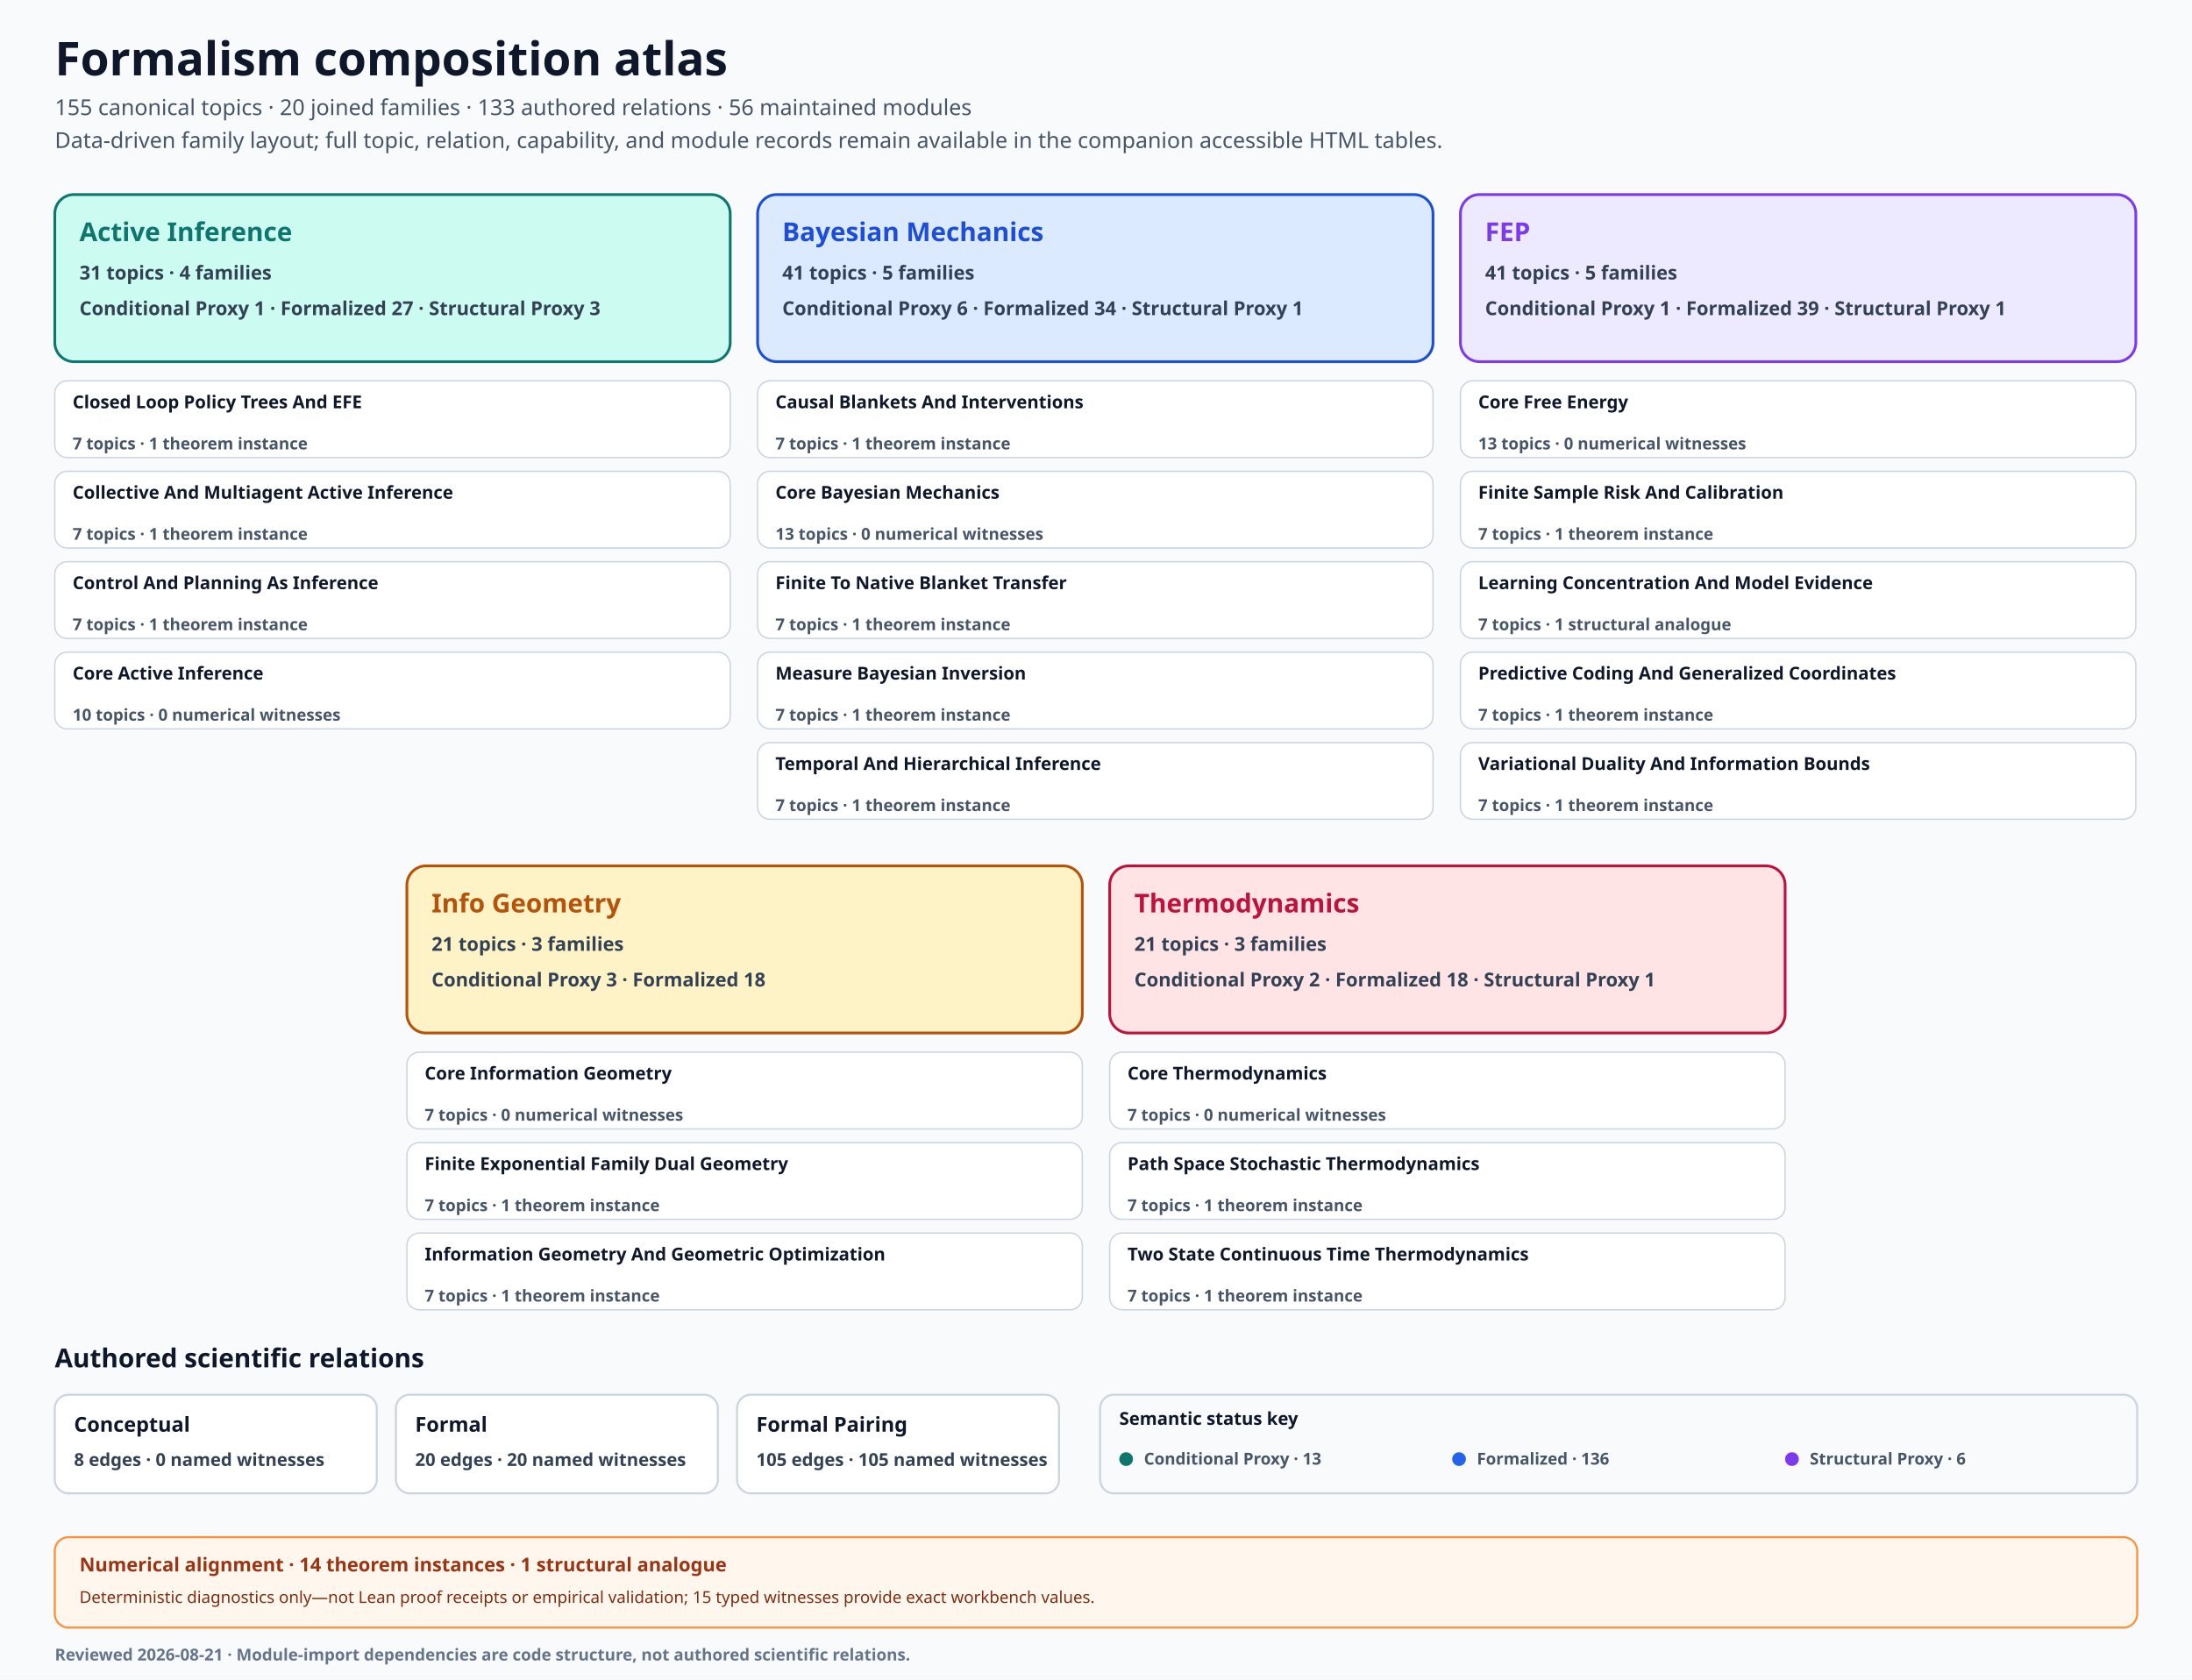
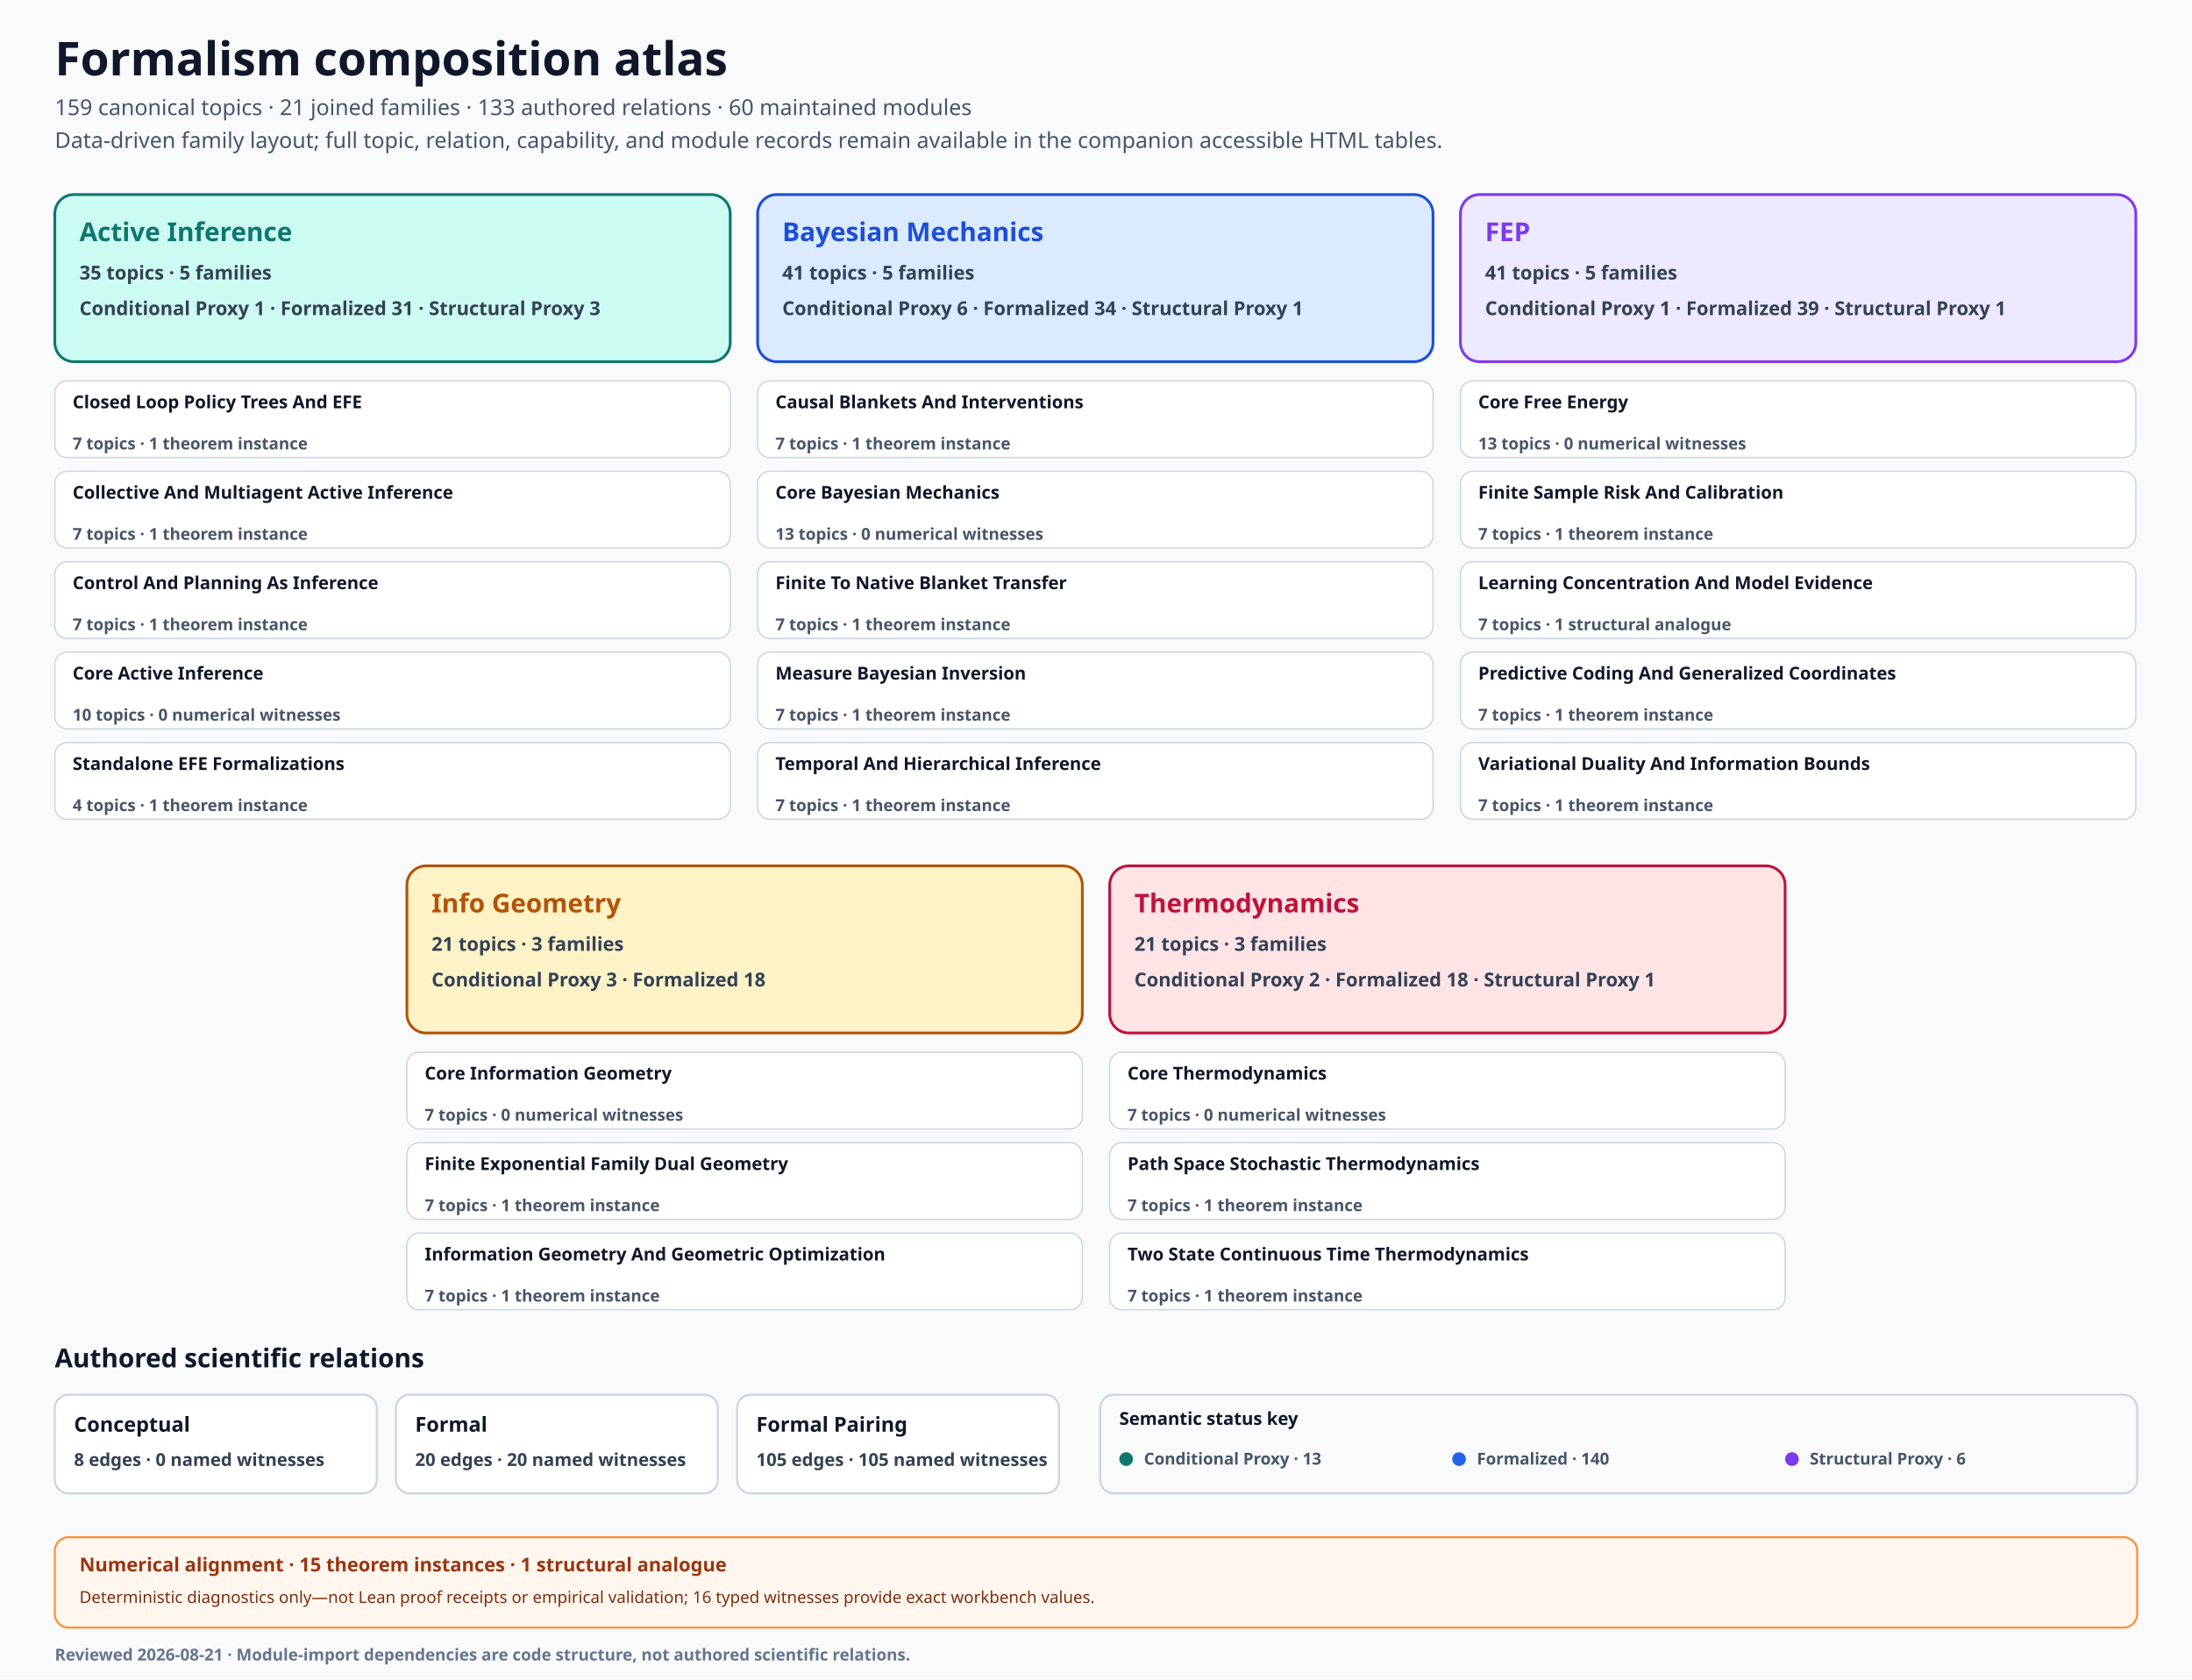
<svg xmlns="http://www.w3.org/2000/svg" width="1600" height="1226" viewBox="0 0 1600 1226" role="img" aria-labelledby="atlas-title atlas-description">
  <style>
            .background{fill:#f8fafc}.title{fill:#0f172a;font:800 34px system-ui,sans-serif}
            .subtitle{fill:#475569;font:500 16px system-ui,sans-serif}.area-card{fill:#fff;stroke-width:2}
            .area-name{font:800 19px system-ui,sans-serif}.area-count{fill:#334155;font:650 14px system-ui,sans-serif}
            .family-card{fill:#fff;stroke:#cbd5e1;stroke-width:1}.family-name{fill:#0f172a;font:700 13px system-ui,sans-serif}
            .family-count{fill:#475569;font:550 12px system-ui,sans-serif}.section{fill:#0f172a;font:800 19px system-ui,sans-serif}
            .relation-card{fill:#fff;stroke:#cbd5e1;stroke-width:1.5}.relation-kind{fill:#0f172a;font:800 15px system-ui,sans-serif}
            .relation-count{fill:#334155;font:600 13px system-ui,sans-serif}.boundary{fill:#fff7ed;stroke:#fb923c;stroke-width:1.5}
            .boundary-title{fill:#9a3412;font:800 14px system-ui,sans-serif}.boundary-text{fill:#7c2d12;font:500 12px system-ui,sans-serif}
            .status-key{fill:#f8fafc;stroke:#cbd5e1;stroke-width:1.5}.status-key-title{fill:#0f172a;font:800 13px system-ui,sans-serif}
            .status-label{fill:#475569;font:650 12px system-ui,sans-serif}.footer{fill:#64748b;font:550 12px system-ui,sans-serif}
        </style>
  <rect class="background" width="1600" height="1226" />
  <text class="title" x="40" y="55">Formalism composition atlas</text>
-   <text class="subtitle" x="40" y="84">155 canonical topics · 20 joined families · 133 authored relations · 56 maintained modules</text>
+   <text class="subtitle" x="40" y="84">159 canonical topics · 21 joined families · 133 authored relations · 60 maintained modules</text>
  <text class="subtitle" x="40" y="108">Data-driven family layout; full topic, relation, capability, and module records remain available in the companion accessible HTML tables.</text>
-   <g data-area-summary="ActiveInference" role="group" aria-label="ActiveInference, 31 topics">
+   <g data-area-summary="ActiveInference" role="group" aria-label="ActiveInference, 35 topics">
    <rect class="area-card" x="40" y="142" width="493" height="122" rx="14" style="stroke:#0f766e;fill:#ccfbf1" />
    <text class="area-name" x="58" y="176" style="fill:#0f766e">Active Inference</text>
-     <text class="area-count" x="58" y="204">31 topics · 4 families</text>
-     <text class="area-count" x="58.0" y="230.0">Conditional Proxy 1 · Formalized 27 · Structural Proxy 3</text>
+     <text class="area-count" x="58" y="204">35 topics · 5 families</text>
+     <text class="area-count" x="58.0" y="230.0">Conditional Proxy 1 · Formalized 31 · Structural Proxy 3</text>
  </g>
  <g data-family-summary="closed-loop-policy-trees-and-efe" role="group" data-formal-alignments="theorem_instance:1" aria-label="closed-loop-policy-trees-and-efe, 7 topics">
    <rect class="family-card" x="40" y="278" width="493" height="56" rx="9" />
    <text class="family-name" x="53.0" y="298.0">Closed Loop Policy Trees And EFE</text>
    <text class="family-count" x="53" y="328">7 topics · 1 theorem instance</text>
  </g>
  <g data-family-summary="collective-and-multiagent-active-inference" role="group" data-formal-alignments="theorem_instance:1" aria-label="collective-and-multiagent-active-inference, 7 topics">
    <rect class="family-card" x="40" y="344" width="493" height="56" rx="9" />
    <text class="family-name" x="53.0" y="364.0">Collective And Multiagent Active Inference</text>
    <text class="family-count" x="53" y="394">7 topics · 1 theorem instance</text>
  </g>
  <g data-family-summary="control-and-planning-as-inference" role="group" data-formal-alignments="theorem_instance:1" aria-label="control-and-planning-as-inference, 7 topics">
    <rect class="family-card" x="40" y="410" width="493" height="56" rx="9" />
    <text class="family-name" x="53.0" y="430.0">Control And Planning As Inference</text>
    <text class="family-count" x="53" y="460">7 topics · 1 theorem instance</text>
  </g>
  <g data-family-summary="core-active-inference" role="group" data-formal-alignments="none" aria-label="core-active-inference, 10 topics">
    <rect class="family-card" x="40" y="476" width="493" height="56" rx="9" />
    <text class="family-name" x="53.0" y="496.0">Core Active Inference</text>
    <text class="family-count" x="53" y="526">10 topics · 0 numerical witnesses</text>
+   </g>
+   <g data-family-summary="standalone-efe-formalizations" role="group" data-formal-alignments="theorem_instance:1" aria-label="standalone-efe-formalizations, 4 topics">
+     <rect class="family-card" x="40" y="542" width="493" height="56" rx="9" />
+     <text class="family-name" x="53.0" y="562.0">Standalone EFE Formalizations</text>
+     <text class="family-count" x="53" y="592">4 topics · 1 theorem instance</text>
  </g>
  <g data-area-summary="BayesianMechanics" role="group" aria-label="BayesianMechanics, 41 topics">
    <rect class="area-card" x="553" y="142" width="493" height="122" rx="14" style="stroke:#1d4ed8;fill:#dbeafe" />
    <text class="area-name" x="571" y="176" style="fill:#1d4ed8">Bayesian Mechanics</text>
    <text class="area-count" x="571" y="204">41 topics · 5 families</text>
    <text class="area-count" x="571.0" y="230.0">Conditional Proxy 6 · Formalized 34 · Structural Proxy 1</text>
  </g>
  <g data-family-summary="causal-blankets-and-interventions" role="group" data-formal-alignments="theorem_instance:1" aria-label="causal-blankets-and-interventions, 7 topics">
    <rect class="family-card" x="553" y="278" width="493" height="56" rx="9" />
    <text class="family-name" x="566.0" y="298.0">Causal Blankets And Interventions</text>
    <text class="family-count" x="566" y="328">7 topics · 1 theorem instance</text>
  </g>
  <g data-family-summary="core-bayesian-mechanics" role="group" data-formal-alignments="none" aria-label="core-bayesian-mechanics, 13 topics">
    <rect class="family-card" x="553" y="344" width="493" height="56" rx="9" />
    <text class="family-name" x="566.0" y="364.0">Core Bayesian Mechanics</text>
    <text class="family-count" x="566" y="394">13 topics · 0 numerical witnesses</text>
  </g>
  <g data-family-summary="finite-to-native-blanket-transfer" role="group" data-formal-alignments="theorem_instance:1" aria-label="finite-to-native-blanket-transfer, 7 topics">
    <rect class="family-card" x="553" y="410" width="493" height="56" rx="9" />
    <text class="family-name" x="566.0" y="430.0">Finite To Native Blanket Transfer</text>
    <text class="family-count" x="566" y="460">7 topics · 1 theorem instance</text>
  </g>
  <g data-family-summary="measure-bayesian-inversion" role="group" data-formal-alignments="theorem_instance:1" aria-label="measure-bayesian-inversion, 7 topics">
    <rect class="family-card" x="553" y="476" width="493" height="56" rx="9" />
    <text class="family-name" x="566.0" y="496.0">Measure Bayesian Inversion</text>
    <text class="family-count" x="566" y="526">7 topics · 1 theorem instance</text>
  </g>
  <g data-family-summary="temporal-and-hierarchical-inference" role="group" data-formal-alignments="theorem_instance:1" aria-label="temporal-and-hierarchical-inference, 7 topics">
    <rect class="family-card" x="553" y="542" width="493" height="56" rx="9" />
    <text class="family-name" x="566.0" y="562.0">Temporal And Hierarchical Inference</text>
    <text class="family-count" x="566" y="592">7 topics · 1 theorem instance</text>
  </g>
  <g data-area-summary="FEP" role="group" aria-label="FEP, 41 topics">
    <rect class="area-card" x="1066" y="142" width="493" height="122" rx="14" style="stroke:#7c3aed;fill:#ede9fe" />
    <text class="area-name" x="1084" y="176" style="fill:#7c3aed">FEP</text>
    <text class="area-count" x="1084" y="204">41 topics · 5 families</text>
    <text class="area-count" x="1084.0" y="230.0">Conditional Proxy 1 · Formalized 39 · Structural Proxy 1</text>
  </g>
  <g data-family-summary="core-free-energy" role="group" data-formal-alignments="none" aria-label="core-free-energy, 13 topics">
    <rect class="family-card" x="1066" y="278" width="493" height="56" rx="9" />
    <text class="family-name" x="1079.0" y="298.0">Core Free Energy</text>
    <text class="family-count" x="1079" y="328">13 topics · 0 numerical witnesses</text>
  </g>
  <g data-family-summary="finite-sample-risk-and-calibration" role="group" data-formal-alignments="theorem_instance:1" aria-label="finite-sample-risk-and-calibration, 7 topics">
    <rect class="family-card" x="1066" y="344" width="493" height="56" rx="9" />
    <text class="family-name" x="1079.0" y="364.0">Finite Sample Risk And Calibration</text>
    <text class="family-count" x="1079" y="394">7 topics · 1 theorem instance</text>
  </g>
  <g data-family-summary="learning-concentration-and-model-evidence" role="group" data-formal-alignments="structural_analogue:1" aria-label="learning-concentration-and-model-evidence, 7 topics">
    <rect class="family-card" x="1066" y="410" width="493" height="56" rx="9" />
    <text class="family-name" x="1079.0" y="430.0">Learning Concentration And Model Evidence</text>
    <text class="family-count" x="1079" y="460">7 topics · 1 structural analogue</text>
  </g>
  <g data-family-summary="predictive-coding-and-generalized-coordinates" role="group" data-formal-alignments="theorem_instance:1" aria-label="predictive-coding-and-generalized-coordinates, 7 topics">
    <rect class="family-card" x="1066" y="476" width="493" height="56" rx="9" />
    <text class="family-name" x="1079.0" y="496.0">Predictive Coding And Generalized Coordinates</text>
    <text class="family-count" x="1079" y="526">7 topics · 1 theorem instance</text>
  </g>
  <g data-family-summary="variational-duality-and-information-bounds" role="group" data-formal-alignments="theorem_instance:1" aria-label="variational-duality-and-information-bounds, 7 topics">
    <rect class="family-card" x="1066" y="542" width="493" height="56" rx="9" />
    <text class="family-name" x="1079.0" y="562.0">Variational Duality And Information Bounds</text>
    <text class="family-count" x="1079" y="592">7 topics · 1 theorem instance</text>
  </g>
  <g data-area-summary="InfoGeometry" role="group" aria-label="InfoGeometry, 21 topics">
    <rect class="area-card" x="297" y="632" width="493" height="122" rx="14" style="stroke:#b45309;fill:#fef3c7" />
    <text class="area-name" x="315" y="666" style="fill:#b45309">Info Geometry</text>
    <text class="area-count" x="315" y="694">21 topics · 3 families</text>
    <text class="area-count" x="315.0" y="720.0">Conditional Proxy 3 · Formalized 18</text>
  </g>
  <g data-family-summary="core-information-geometry" role="group" data-formal-alignments="none" aria-label="core-information-geometry, 7 topics">
    <rect class="family-card" x="297" y="768" width="493" height="56" rx="9" />
    <text class="family-name" x="310.0" y="788.0">Core Information Geometry</text>
    <text class="family-count" x="310" y="818">7 topics · 0 numerical witnesses</text>
  </g>
  <g data-family-summary="finite-exponential-family-dual-geometry" role="group" data-formal-alignments="theorem_instance:1" aria-label="finite-exponential-family-dual-geometry, 7 topics">
    <rect class="family-card" x="297" y="834" width="493" height="56" rx="9" />
    <text class="family-name" x="310.0" y="854.0">Finite Exponential Family Dual Geometry</text>
    <text class="family-count" x="310" y="884">7 topics · 1 theorem instance</text>
  </g>
  <g data-family-summary="information-geometry-and-geometric-optimization" role="group" data-formal-alignments="theorem_instance:1" aria-label="information-geometry-and-geometric-optimization, 7 topics">
    <rect class="family-card" x="297" y="900" width="493" height="56" rx="9" />
    <text class="family-name" x="310.0" y="920.0">Information Geometry And Geometric Optimization</text>
    <text class="family-count" x="310" y="950">7 topics · 1 theorem instance</text>
  </g>
  <g data-area-summary="Thermodynamics" role="group" aria-label="Thermodynamics, 21 topics">
    <rect class="area-card" x="810" y="632" width="493" height="122" rx="14" style="stroke:#be123c;fill:#ffe4e6" />
    <text class="area-name" x="828" y="666" style="fill:#be123c">Thermodynamics</text>
    <text class="area-count" x="828" y="694">21 topics · 3 families</text>
    <text class="area-count" x="828.0" y="720.0">Conditional Proxy 2 · Formalized 18 · Structural Proxy 1</text>
  </g>
  <g data-family-summary="core-thermodynamics" role="group" data-formal-alignments="none" aria-label="core-thermodynamics, 7 topics">
    <rect class="family-card" x="810" y="768" width="493" height="56" rx="9" />
    <text class="family-name" x="823.0" y="788.0">Core Thermodynamics</text>
    <text class="family-count" x="823" y="818">7 topics · 0 numerical witnesses</text>
  </g>
  <g data-family-summary="path-space-stochastic-thermodynamics" role="group" data-formal-alignments="theorem_instance:1" aria-label="path-space-stochastic-thermodynamics, 7 topics">
    <rect class="family-card" x="810" y="834" width="493" height="56" rx="9" />
    <text class="family-name" x="823.0" y="854.0">Path Space Stochastic Thermodynamics</text>
    <text class="family-count" x="823" y="884">7 topics · 1 theorem instance</text>
  </g>
  <g data-family-summary="two-state-continuous-time-thermodynamics" role="group" data-formal-alignments="theorem_instance:1" aria-label="two-state-continuous-time-thermodynamics, 7 topics">
    <rect class="family-card" x="810" y="900" width="493" height="56" rx="9" />
    <text class="family-name" x="823.0" y="920.0">Two State Continuous Time Thermodynamics</text>
    <text class="family-count" x="823" y="950">7 topics · 1 theorem instance</text>
  </g>
  <text class="section" x="40" y="998">Authored scientific relations</text>
  <g data-relation-kind="conceptual" role="group" aria-label="conceptual, 8 relations">
    <rect class="relation-card" x="40" y="1018" width="235" height="72" rx="10" />
    <text class="relation-kind" x="54" y="1045">Conceptual</text>
    <text class="relation-count" x="54" y="1070">8 edges · 0 named witnesses</text>
  </g>
  <g data-relation-kind="formal" role="group" aria-label="formal, 20 relations">
    <rect class="relation-card" x="289" y="1018" width="235" height="72" rx="10" />
    <text class="relation-kind" x="303" y="1045">Formal</text>
    <text class="relation-count" x="303" y="1070">20 edges · 20 named witnesses</text>
  </g>
  <g data-relation-kind="formal_pairing" role="group" aria-label="formal_pairing, 105 relations">
    <rect class="relation-card" x="538" y="1018" width="235" height="72" rx="10" />
    <text class="relation-kind" x="552" y="1045">Formal Pairing</text>
    <text class="relation-count" x="552" y="1070">105 edges · 105 named witnesses</text>
  </g>
  <g data-semantic-status-key="true" role="group" aria-label="Semantic status key">
    <rect class="status-key" x="803" y="1018" width="757" height="72" rx="10" />
    <text class="status-key-title" x="817" y="1040">Semantic status key</text>
    <circle cx="822.0" cy="1065" r="5" fill="#0f766e" />
    <text class="status-label" x="835.0" y="1069">Conditional Proxy · 13</text>
    <circle cx="1065.0" cy="1065" r="5" fill="#2563eb" />
-     <text class="status-label" x="1078.0" y="1069">Formalized · 136</text>
+     <text class="status-label" x="1078.0" y="1069">Formalized · 140</text>
    <circle cx="1308.0" cy="1065" r="5" fill="#7c3aed" />
    <text class="status-label" x="1321.0" y="1069">Structural Proxy · 6</text>
  </g>
  <rect class="boundary" x="40" y="1122" width="1520" height="66" rx="10" />
-   <text class="boundary-title" x="58" y="1147">Numerical alignment · 14 theorem instances · 1 structural analogue</text>
-   <text class="boundary-text" x="58" y="1170">Deterministic diagnostics only—not Lean proof receipts or empirical validation; 15 typed witnesses provide exact workbench values.</text>
+   <text class="boundary-title" x="58" y="1147">Numerical alignment · 15 theorem instances · 1 structural analogue</text>
+   <text class="boundary-text" x="58" y="1170">Deterministic diagnostics only—not Lean proof receipts or empirical validation; 16 typed witnesses provide exact workbench values.</text>
  <text class="footer" x="40" y="1212">Reviewed 2026-08-21 · Module-import dependencies are code structure, not authored scientific relations.</text>
</svg>
